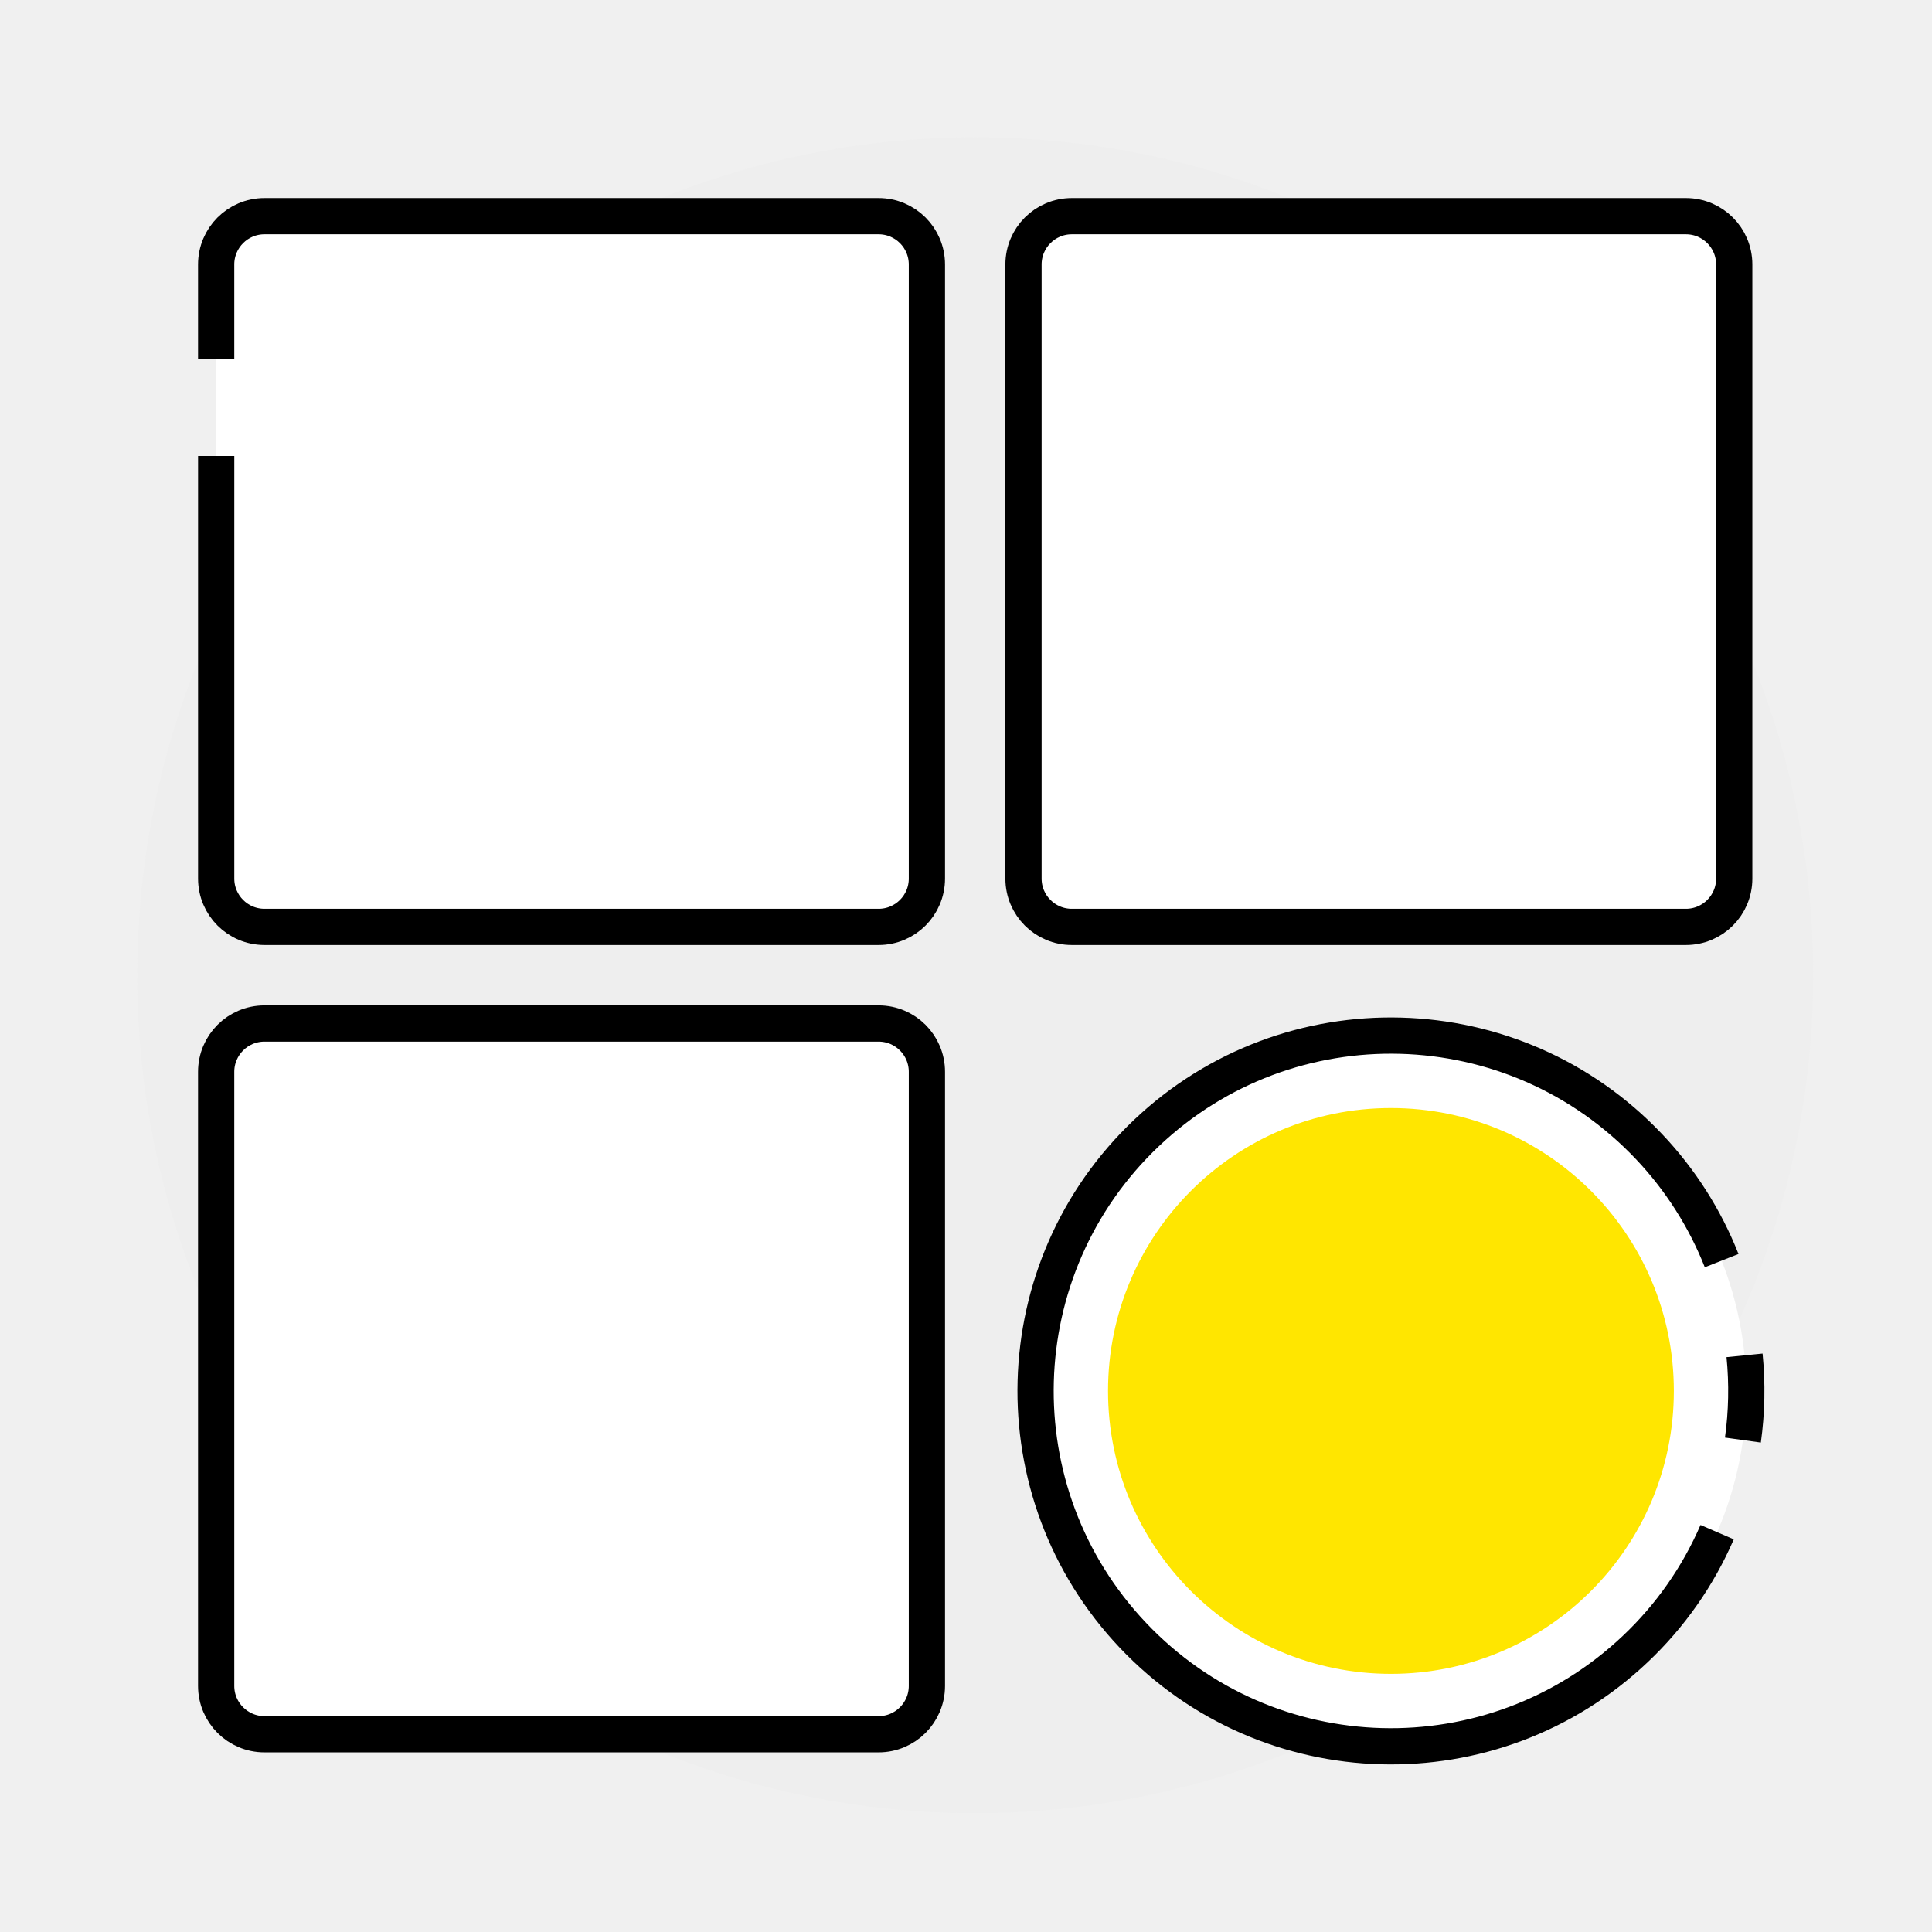
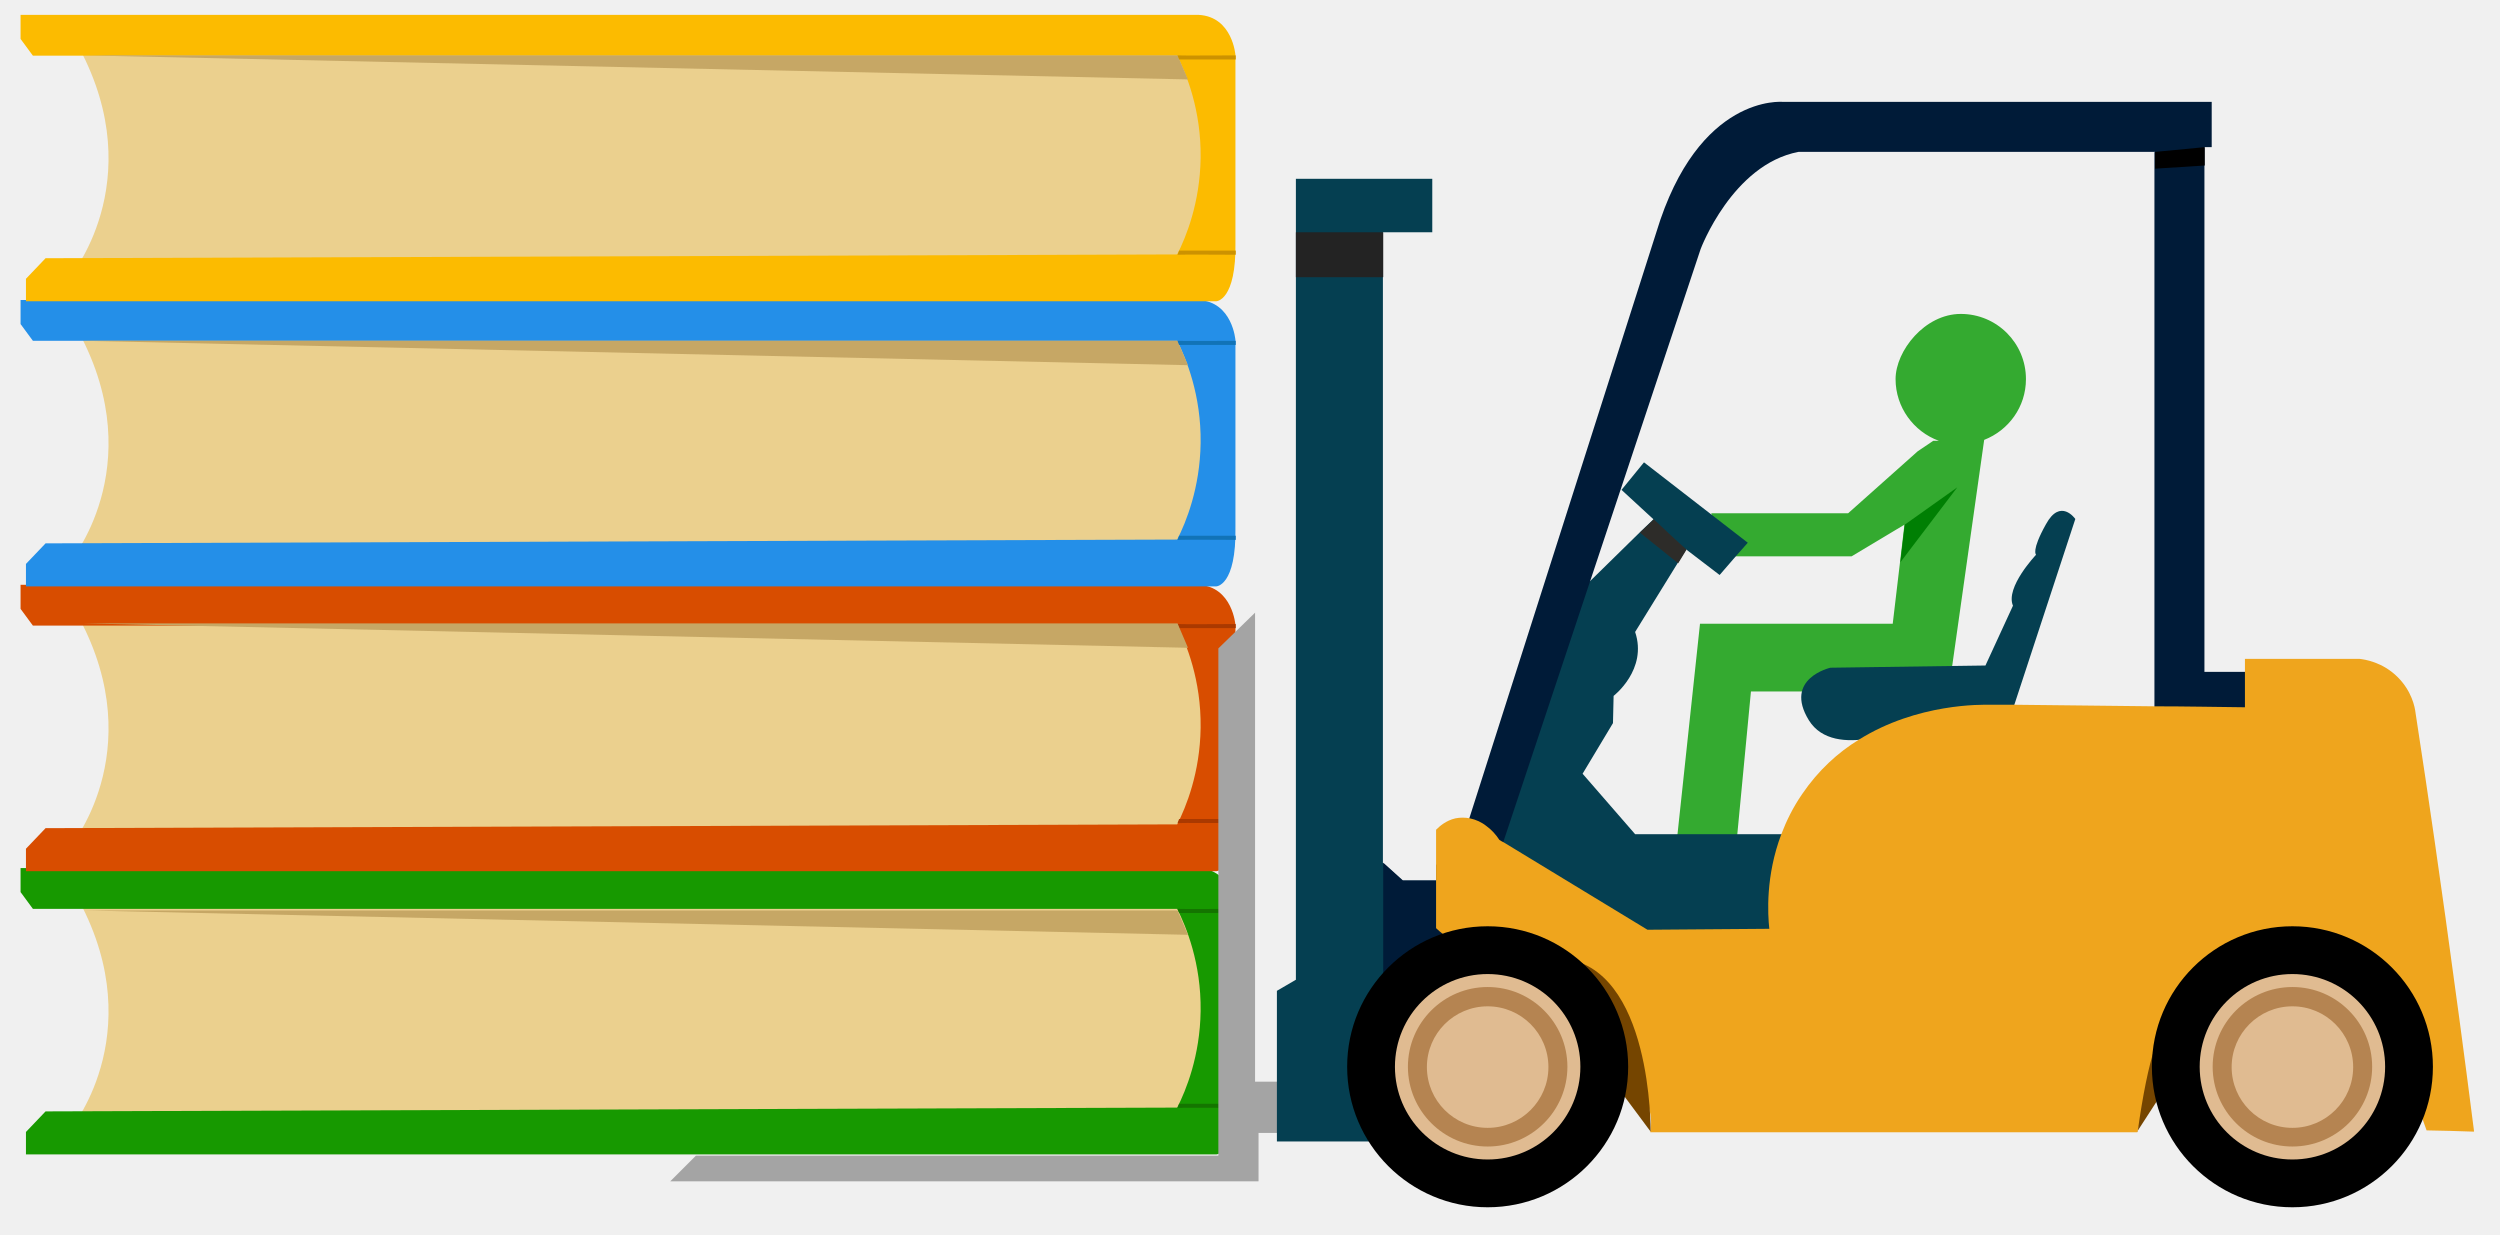
- <svg xmlns="http://www.w3.org/2000/svg" fill="none" viewBox="0 0 105 105">
-   <circle cx="53" cy="53" r="45.54" fill="#EEE" />
-   <path fill="#fff" d="M47.75 11.749H14.374a2.625 2.625 0 0 0-2.626 2.624V47.75a2.625 2.625 0 0 0 2.626 2.625H47.75a2.625 2.625 0 0 0 2.625-2.625V14.374a2.625 2.625 0 0 0-2.625-2.626" />
-   <path stroke="#000" stroke-width="1.969" d="M11.749 24.781V47.75a2.625 2.625 0 0 0 2.624 2.625H47.75a2.625 2.625 0 0 0 2.625-2.625V14.374a2.625 2.625 0 0 0-2.625-2.626H14.374a2.625 2.625 0 0 0-2.626 2.626v5.157" />
-   <rect width="38.627" height="38.627" x="55.625" y="11.748" fill="#fff" stroke="#000" stroke-width="1.969" rx="2.625" />
-   <rect width="38.627" height="38.627" x="11.748" y="55.625" fill="#fff" stroke="#000" stroke-width="1.969" rx="2.625" />
-   <rect width="34.689" height="34.689" x="58.25" y="58.25" fill="#FFE600" stroke="#fff" stroke-width="3.938" rx="17.345" />
-   <path stroke="#000" stroke-width="1.969" d="M93.568 68.512a19.3 19.3 0 0 0-3.952-6.2c-7.336-7.743-19.56-8.074-27.304-.738-7.743 7.335-8.074 19.56-.738 27.303 7.335 7.744 19.56 8.074 27.303.739a19.25 19.25 0 0 0 4.446-6.347m1.4-5.004c.212-1.525.242-3.071.089-4.604" />
+ <svg xmlns="http://www.w3.org/2000/svg" width="79" height="39" viewBox="0 0 79 39" fill="none">
+   <path d="M2.27 35.62C2.27 35.62 4.88 32.42 2.27 28.06H37.2L38.09 28.77L38.4 32.77L37.78 35.08L36.98 35.75L2.27 35.62Z" fill="#EBD08E" />
+   <path d="M1.44 35.12L0.82 35.77V36.48H38.43C38.43 36.48 39.07 36.48 39.04 34.61V28.7C39.04 28.7 38.95 27.49 37.88 27.43H0.65V28.19L1.04 28.72H37.2C37.48 29.28 37.96 30.43 37.94 31.95C37.92 33.37 37.48 34.45 37.2 35C25.28 35.04 13.36 35.08 1.44 35.12Z" fill="#179900" />
+   <path d="M2.27 26.68C2.27 26.68 4.88 23.48 2.27 19.12H37.2L38.09 19.83L38.4 23.83L37.78 26.14L36.98 26.81L2.27 26.68Z" fill="#EBD08E" />
+   <path d="M1.44 26.17L0.82 26.82V27.53H38.43C38.43 27.53 39.07 27.53 39.04 25.66V19.75C39.04 19.75 38.95 18.54 37.88 18.48H0.65V19.24L1.04 19.77H37.2C37.48 20.33 37.96 21.48 37.94 23C37.92 24.42 37.48 25.5 37.2 26.05C25.28 26.09 13.36 26.13 1.44 26.17Z" fill="#D84D00" />
+   <path d="M2.27 17.67C2.27 17.67 4.88 14.47 2.27 10.11H37.2L38.09 10.82L38.4 14.82L37.78 17.13L36.98 17.8L2.27 17.67Z" fill="#EBD08E" />
+   <path d="M1.44 17.17L0.82 17.82V18.53H38.43C38.43 18.53 39.07 18.53 39.04 16.66V10.75C39.04 10.75 38.95 9.54 37.88 9.48H0.65V10.24L1.04 10.77H37.2C37.48 11.33 37.96 12.48 37.94 14C37.92 15.42 37.48 16.5 37.2 17.05C25.28 17.09 13.36 17.13 1.44 17.17Z" fill="#248FE8" />
+   <path d="M2.27 8.66C2.27 8.66 4.88 5.46 2.27 1.1H37.2L38.09 1.81L38.4 5.81L37.78 8.12L36.98 8.79L2.27 8.66Z" fill="#EBD08E" />
+   <path d="M1.44 8.16L0.82 8.81V9.52H38.43C38.43 9.52 39.07 9.52 39.04 7.65V1.74C39.04 1.74 38.95 0.53 37.88 0.47H0.65V1.23L1.04 1.76H37.2C37.48 2.32 37.96 3.47 37.94 4.99C37.92 6.41 37.48 7.49 37.2 8.04C25.28 8.08 13.36 8.12 1.44 8.16Z" fill="#FCBB00" />
+   <path d="M37.21 19.72C37.21 19.73 39.05 19.72 39.05 19.72V19.85H37.26L37.21 19.72Z" fill="#AA3900" />
+   <path d="M37.21 26.01C37.21 26 39.05 26.01 39.05 26.01V25.88H37.26L37.21 26.01Z" fill="#AA3900" />
+   <path d="M37.21 28.72C37.21 28.73 39.05 28.72 39.05 28.72V28.85H37.26L37.21 28.72Z" fill="#147500" />
+   <path d="M37.21 35.01C37.21 35 39.05 35.01 39.05 35.01V34.88H37.26L37.21 35.01Z" fill="#147500" />
+   <path d="M40.64 34.18H39.66V19.36C39.27 19.74 38.89 20.11 38.5 20.49C38.5 25.83 38.5 31.18 38.5 36.52H21.99L21.18 37.33H39.77V35.8H41.15V34.17L40.64 34.19V34.18Z" fill="#A4A4A4" />
+   <path d="M64.02 11.98C64.02 12.86 63.47 13.6 62.7 13.9L61.69 21.04L61.67 21.15L60.34 21.85H55.33L54.9 26.35L54.87 26.68L52.94 26.98L53.01 26.35L53.72 19.71H59.81L60.04 17.77L60.18 16.58L58.51 17.58H54.58L54.08 16.25V16.22C54.07 16.22 58.4 16.22 58.4 16.22L60.6 14.26L61.09 13.93H61.27C60.47 13.64 59.9 12.87 59.9 11.98C59.9 11.09 60.82 9.92 61.96 9.92C63.1 9.92 64.02 10.84 64.02 11.98Z" fill="#34AA30" />
+   <path d="M57.59 30.03L53.44 31.01L49.23 28.88L46.77 26.58L46.8 26.51L46.96 26.11L49.97 18.63L50.25 18.36L51.81 16.83L52.25 16.41L51.24 15.48L51.95 14.61L54.08 16.26L55.23 17.15L54.85 17.58L54.34 18.17L53.28 17.36L53.01 17.8L51.67 19.97C52.07 21.16 50.99 21.99 50.99 21.99L50.97 22.85L50.01 24.45L51.67 26.36H56.66L56.79 26.3L57.56 30.03H57.59Z" fill="#053F51" />
+   <path d="M63.63 22.34L65.58 16.4C65.58 16.4 65.11 15.72 64.65 16.57C64.18 17.41 64.34 17.53 64.34 17.53C64.34 17.53 63.36 18.56 63.61 19.14L62.74 21.03L57.84 21.1C57.84 21.1 56.35 21.44 57.16 22.76C57.97 24.07 60.39 22.93 60.39 22.93L63.63 22.36V22.34Z" fill="#053F51" />
+   <path d="M68.1 4.8H56.83C54.74 5.2 53.74 7.87 53.74 7.87L50.25 18.36L47.5 26.62L47.44 26.82L46.8 26.51L46.3 26.27L46.43 25.86L52.34 7.34C53.67 2.95 56.34 3.22 56.34 3.22H69.89V4.65H69.66V21.23H71.21L71.44 23.65H68.08V4.81L68.1 4.8Z" fill="#001B38" />
+   <path d="M49.49 31.93L49.06 32.36L45.35 36.07H40.35V31.31L40.95 30.96V5.65H45.26V7.34H43.7V27.27L44.32 27.83H45.9L46.05 27.8L46.84 27.65L47.9 29.36L49.49 31.93Z" fill="#053F51" />
+   <path d="M46.32 29.23L46.28 29.33L46.06 29.88L45.88 30.33L43.71 31.06V27.26L44.33 27.82H45.38C45.38 27.65 45.38 27.48 45.38 27.31L46.05 27.79L46.12 27.84L46.32 29.22V29.23Z" fill="#001B38" />
+   <path d="M78.17 35.76C77.67 35.74 77.18 35.73 76.68 35.72C76.65 35.63 76.61 35.53 76.58 35.44C76.52 35.26 76.45 35.08 76.39 34.9C75.99 34.9 75.58 34.88 75.18 34.88C73.37 34.84 71.55 34.8 69.74 34.77C69.26 34.77 68.79 34.75 68.31 34.74C68.26 34.74 68.2 34.74 68.15 34.74C68.04 34.74 67.93 34.74 67.81 34.74C67.72 35.09 67.63 35.44 67.54 35.78H52.15C52.16 35.71 52.21 35.43 52.13 35.1C52.09 34.94 52.02 34.77 51.9 34.61C51.75 34.41 51.58 34.28 51.43 34.2C51.34 34.15 51.27 34.12 51.22 34.1C51.06 33.97 50.89 33.84 50.73 33.71C50.44 33.48 50.15 33.25 49.86 33.02C49.59 32.81 49.33 32.59 49.06 32.37C49 32.32 48.94 32.28 48.88 32.23C48.29 31.75 47.71 31.27 47.13 30.8C46.77 30.5 46.41 30.2 46.05 29.9C45.9 29.77 45.75 29.65 45.6 29.52C45.53 29.46 45.45 29.4 45.38 29.33C45.38 28.83 45.38 28.34 45.38 27.84C45.38 27.67 45.38 27.5 45.38 27.33C45.38 26.96 45.38 26.59 45.38 26.22C45.49 26.11 45.69 25.93 45.99 25.86C46.14 25.83 46.3 25.83 46.45 25.86C46.64 25.9 46.82 25.98 46.98 26.11C47.13 26.22 47.27 26.37 47.38 26.54C47.43 26.57 47.47 26.6 47.52 26.62C49.03 27.54 50.55 28.46 52.06 29.38C53.34 29.37 54.63 29.36 55.91 29.35C55.86 28.88 55.79 27.68 56.29 26.36C56.45 25.94 56.66 25.51 56.95 25.09C57.46 24.34 58.08 23.78 58.73 23.38C60.59 22.21 62.66 22.27 62.85 22.27C63.12 22.27 63.4 22.27 63.67 22.27C65.15 22.29 66.64 22.3 68.12 22.32C69.06 22.32 70 22.34 70.94 22.35V20.82H74.56C74.73 20.84 75.29 20.92 75.77 21.4C76.21 21.84 76.31 22.34 76.33 22.52C76.38 22.85 76.49 23.58 76.65 24.63C76.82 25.75 77.03 27.24 77.28 29.01C77.55 30.95 77.86 33.23 78.18 35.75L78.17 35.76Z" fill="#EFA51D" />
+   <path d="M52.16 35.76C52.16 35.76 52.22 30.52 49.32 30.28L50.86 34.01L52.16 35.76Z" fill="#754500" />
+   <path d="M67.55 35.76C67.88 33.41 68.27 32.23 68.72 32.2C68.88 32.2 69.05 32.34 69.23 32.64L70.87 34.43L68.2 34.73C67.98 35.07 67.76 35.41 67.54 35.75L67.55 35.76Z" fill="#754500" />
+   <path d="M47.01 38.15C49.462 38.15 51.45 36.162 51.45 33.71C51.45 31.258 49.462 29.27 47.01 29.27C44.558 29.27 42.57 31.258 42.57 33.71C42.57 36.162 44.558 38.15 47.01 38.15Z" fill="black" />
+   <path d="M47.01 36.64C48.628 36.64 49.94 35.328 49.94 33.71C49.94 32.092 48.628 30.78 47.01 30.78C45.392 30.78 44.08 32.092 44.08 33.71C44.08 35.328 45.392 36.64 47.01 36.64Z" fill="#E0BB91" />
+   <path d="M47.01 35.93C48.236 35.93 49.23 34.936 49.23 33.71C49.23 32.484 48.236 31.49 47.01 31.49C45.784 31.49 44.79 32.484 44.79 33.71C44.79 34.936 45.784 35.93 47.01 35.93Z" fill="#E0BB91" />
+   <path d="M47.01 36.23C45.62 36.23 44.49 35.1 44.49 33.71C44.49 32.32 45.62 31.19 47.01 31.19C48.4 31.19 49.53 32.32 49.53 33.71C49.53 35.1 48.4 36.23 47.01 36.23ZM47.01 31.8C45.95 31.8 45.09 32.66 45.09 33.72C45.09 34.78 45.95 35.64 47.01 35.64C48.07 35.64 48.93 34.78 48.93 33.72C48.93 32.66 48.07 31.8 47.01 31.8Z" fill="#B58451" />
+   <path d="M72.44 38.15C74.892 38.15 76.88 36.162 76.88 33.71C76.88 31.258 74.892 29.27 72.44 29.27C69.988 29.27 68 31.258 68 33.71C68 36.162 69.988 38.15 72.44 38.15Z" fill="black" />
+   <path d="M72.44 36.64C74.058 36.64 75.37 35.328 75.37 33.71C75.37 32.092 74.058 30.78 72.44 30.78C70.822 30.78 69.51 32.092 69.51 33.71C69.51 35.328 70.822 36.64 72.44 36.64Z" fill="#E0BB91" />
+   <path d="M72.44 35.93C73.666 35.93 74.66 34.936 74.66 33.71C74.66 32.484 73.666 31.49 72.44 31.49C71.214 31.49 70.22 32.484 70.22 33.71C70.22 34.936 71.214 35.93 72.44 35.93Z" fill="#E0BB91" />
+   <path d="M72.44 36.23C71.05 36.23 69.92 35.1 69.92 33.71C69.92 32.32 71.05 31.19 72.44 31.19C73.83 31.19 74.96 32.32 74.96 33.71C74.96 35.1 73.83 36.23 72.44 36.23ZM72.44 31.8C71.38 31.8 70.52 32.66 70.52 33.72C70.52 34.78 71.38 35.64 72.44 35.64C73.5 35.64 74.36 34.78 74.36 33.72C74.36 32.66 73.5 31.8 72.44 31.8Z" fill="#B58451" />
+   <path d="M53.3 17.36L53.03 17.8L51.82 16.83L52.26 16.41C52.26 16.41 53.18 17.28 53.3 17.37V17.36Z" fill="#2D2C29" />
+   <path d="M61.85 15.4L60.05 17.77L60.19 16.58L61.85 15.4Z" fill="#007F03" />
+   <path d="M69.67 4.65V5.23L68.1 5.33V4.8L69.67 4.65Z" fill="black" />
+   <path d="M43.71 7.34H40.95V8.76H43.71V7.34Z" fill="#232323" />
+   <path d="M2.65 1.75H37.21L37.54 2.51L2.65 1.75Z" fill="#C6A765" />
+   <path d="M2.65 10.77H37.21L37.54 11.54L2.65 10.77Z" fill="#C6A765" />
+   <path d="M2.65 19.7H37.21L37.54 20.47L2.65 19.7Z" fill="#C6A765" />
+   <path d="M2.65 28.77H37.21L37.54 29.54L2.65 28.77Z" fill="#C6A765" />
+   <path d="M37.21 1.75C37.21 1.76 39.05 1.75 39.05 1.75V1.88H37.26L37.21 1.75Z" fill="#CC9200" />
+   <path d="M37.21 8.05C37.21 8.04 39.05 8.05 39.05 8.05V7.92H37.26L37.21 8.05Z" fill="#CC9200" />
+   <path d="M37.21 10.77C37.21 10.78 39.05 10.77 39.05 10.77V10.9H37.26L37.21 10.77Z" fill="#1173B7" />
+   <path d="M37.21 17.06C37.21 17.05 39.05 17.06 39.05 17.06V16.93H37.26L37.21 17.06Z" fill="#1173B7" />
</svg>
